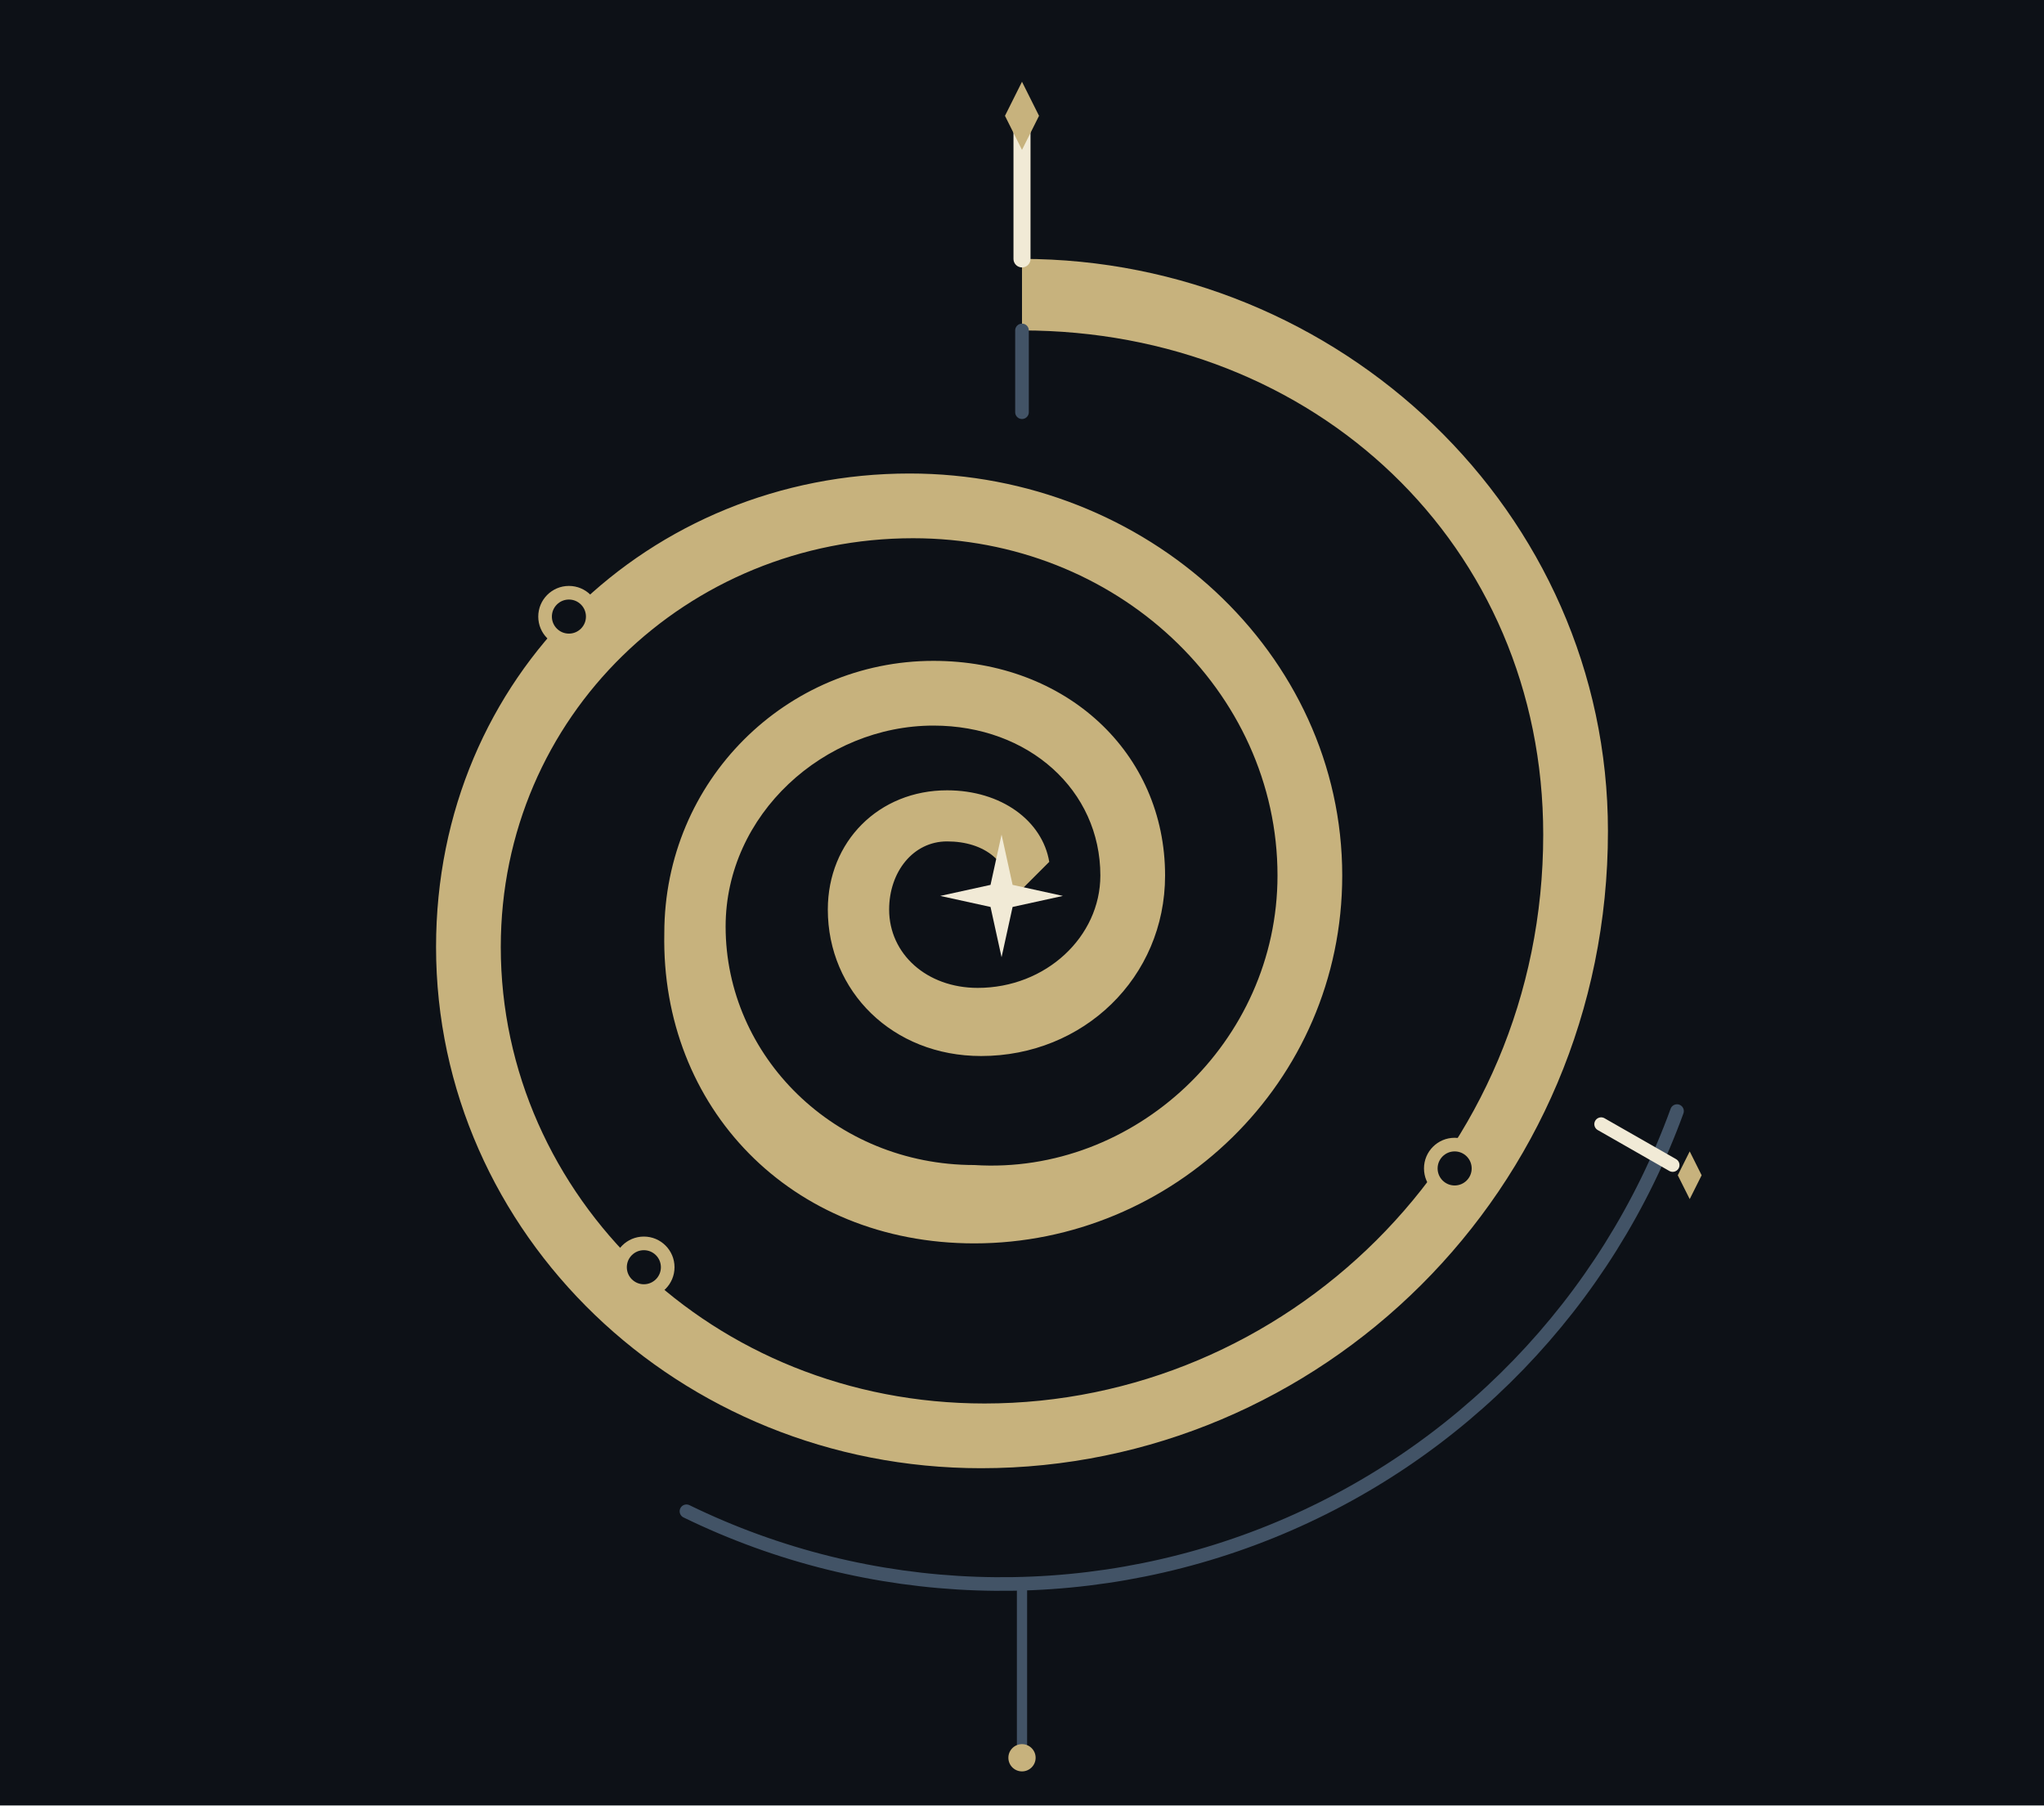
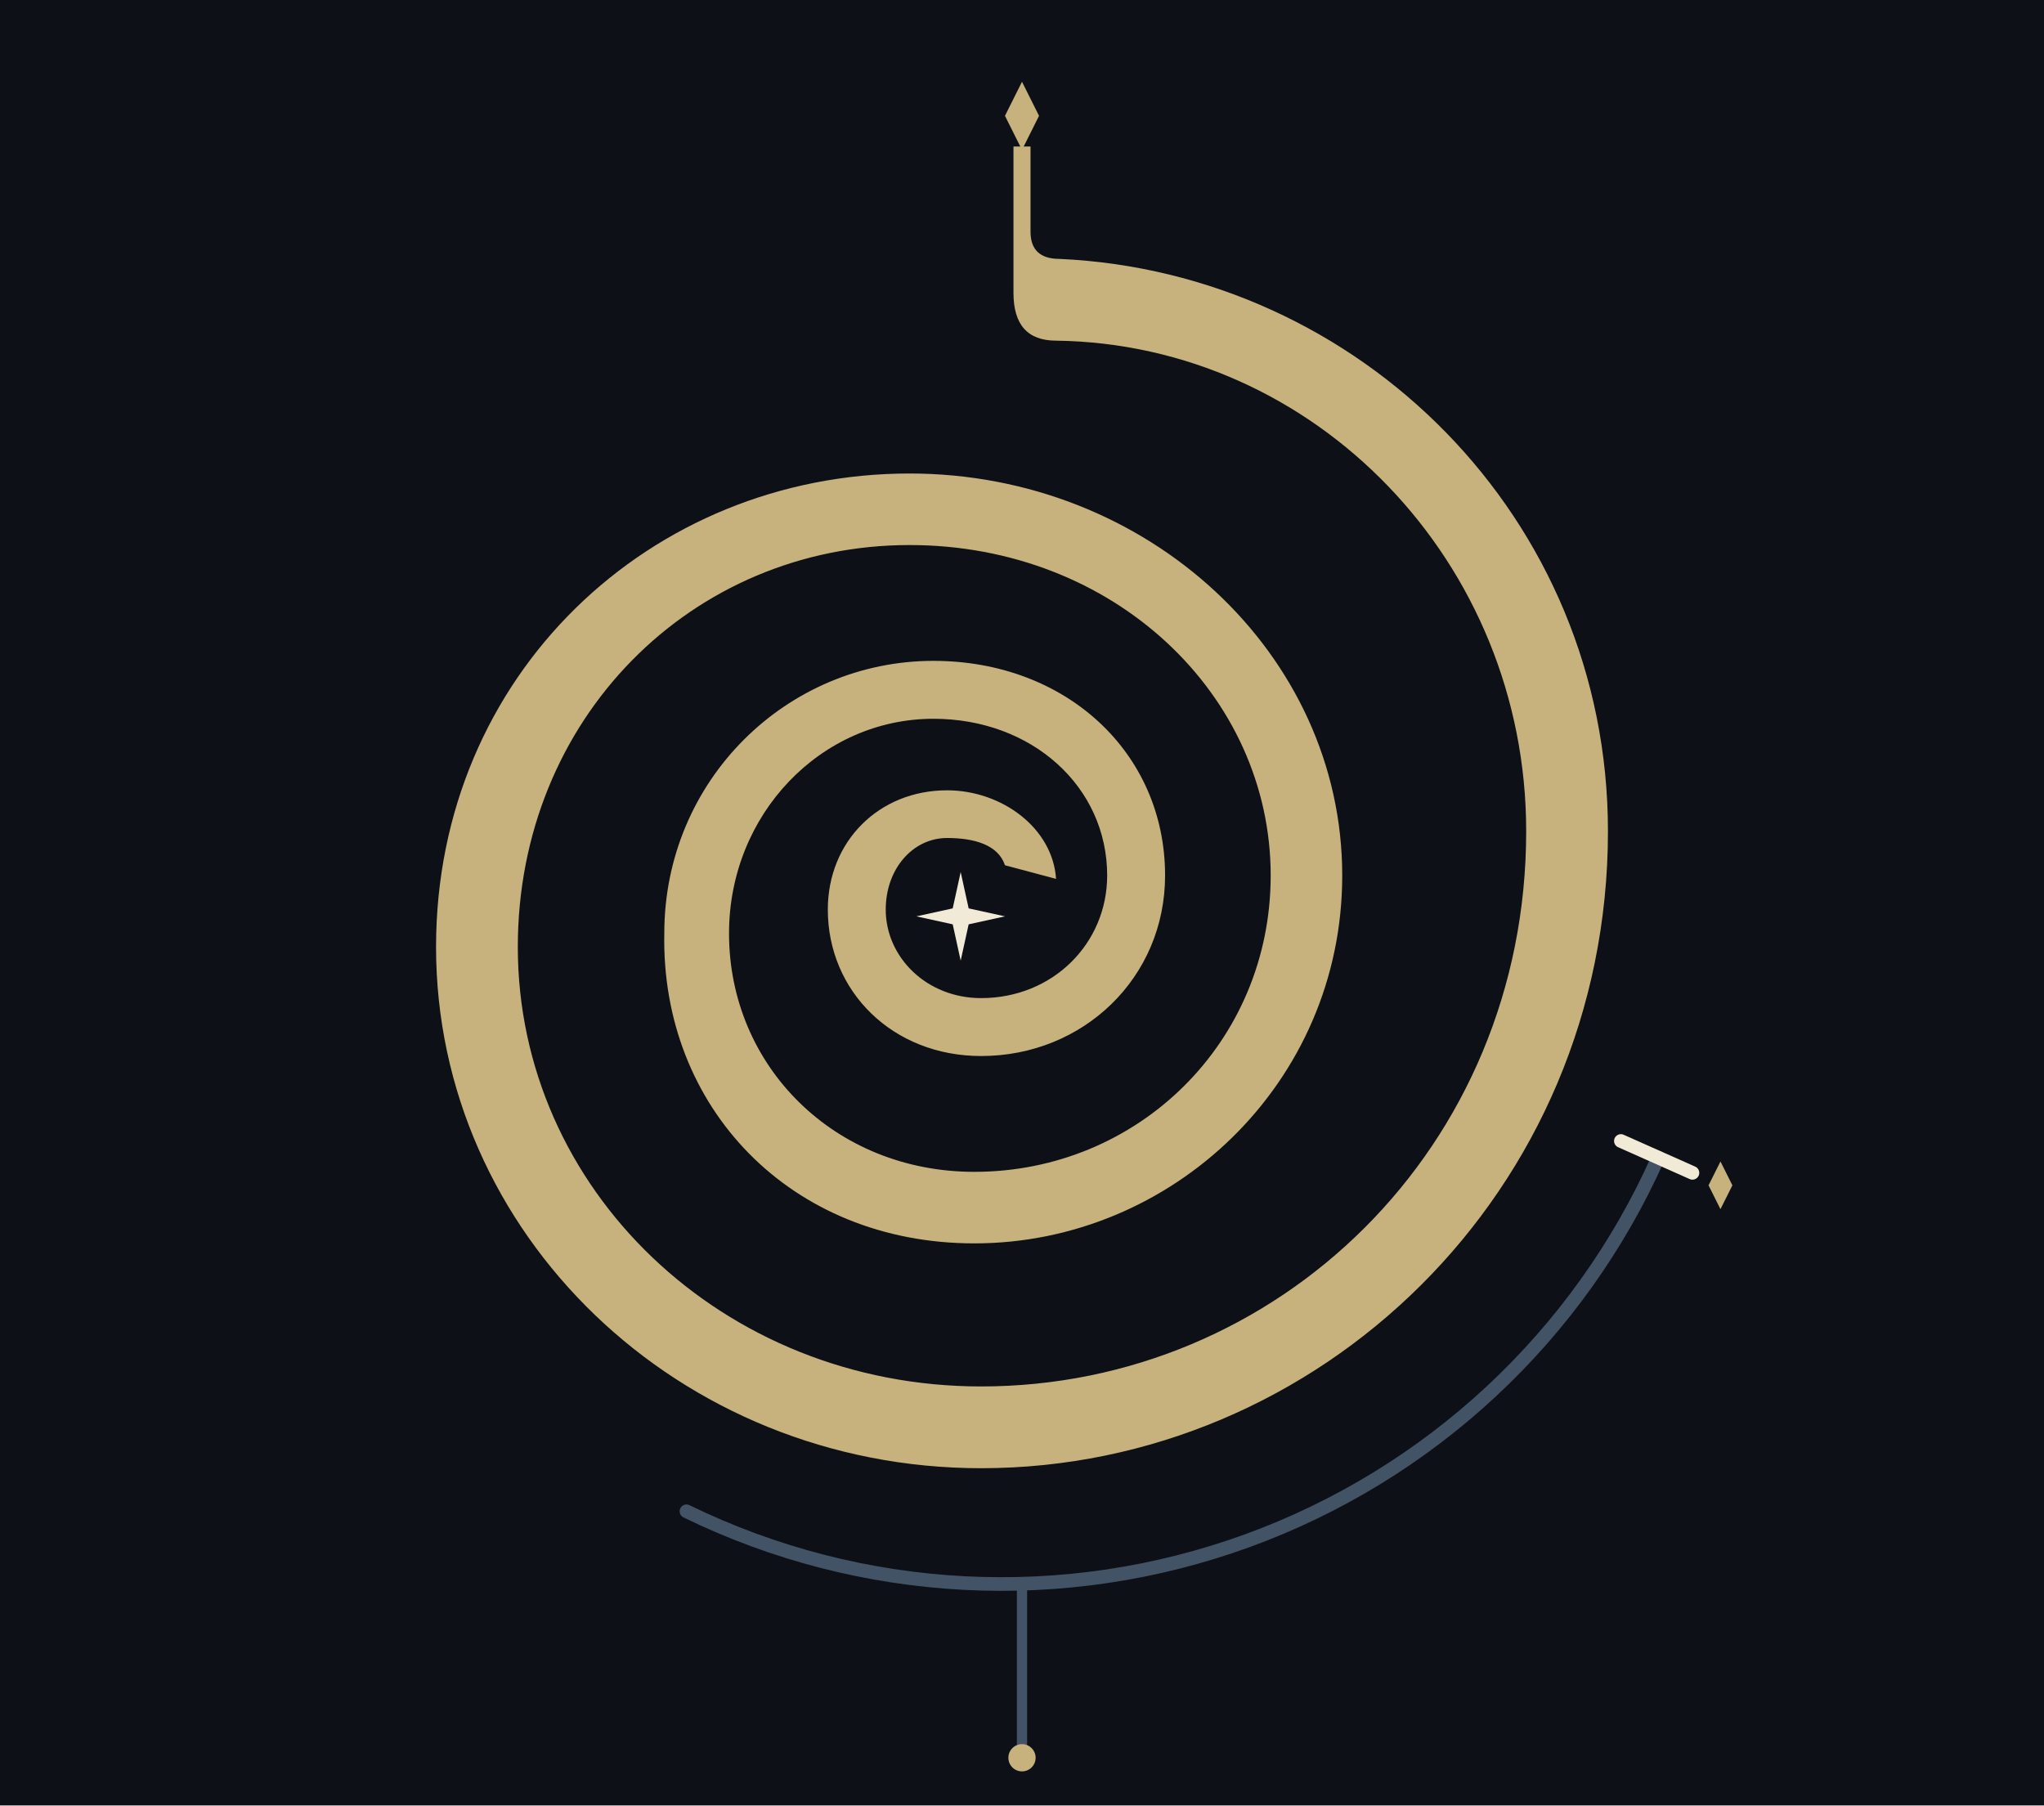
<svg xmlns="http://www.w3.org/2000/svg" width="600" height="530" viewBox="0 0 600 530" role="img" aria-labelledby="title desc">
  <rect x="0" y="0" width="600" height="530" rx="0" fill="#0d1117" />
  <g id="frozen-clotho-seal" transform="translate(44.0 0)">
-     <g id="celestial-seal">
-       <g id="continuous-generative-thread">
-         <path d="M256 76 C349 76 428 150 428 244 C428 350 343 431 244 431 C155 431 84 362 84 278 C84 198 147 139 223 139 C293 139 350 192 350 257 C350 318 300 365 242 365 C188 365 150 325 151 274 C151 229 187 194 230 194 C269 194 298 221 298 257 C298 287 274 310 244 310 C218 310 199 291 199 267 C199 247 214 232 234 232 C250 232 262 241 264 253 L253 264 C253 253 245 247 234 247 C224 247 217 256 217 267 C217 280 228 290 243 290 C263 290 279 275 279 257 C279 232 258 213 230 213 C198 213 169 239 169 272 C169 310 201 342 242 342 C289 345 331 306 331 257 C331 203 284 158 224 158 C158 158 103 210 103 278 C103 351 165 412 245 412 C333 412 409 340 409 245 C409 160 342 97 256 97Z" fill="#c7b27d" />
-       </g>
-       <g id="stellar-origin">
-         <path d="M250 245L253.24 259.76 268 263 253.24 266.24 250 281 246.76 266.24 232 263 246.76 259.76Z" fill="#f1ead6" />
-       </g>
-       <g id="thread-axis">
-         <path d="M256 36V76" fill="none" stroke="#f1ead6" stroke-width="5" stroke-linecap="round" stroke-linejoin="round" />
-         <path d="M256 24L261.0 34 256 44 251.0 34Z" fill="#c7b27d" />
-         <path d="M256 97V121" fill="none" stroke="#425366" stroke-width="4" stroke-linecap="round" stroke-linejoin="round" />
-       </g>
-       <g id="outer-tangent">
-         <path d="M448.275 326.166 A211 211 0 0 1 157.504 443.646" fill="none" stroke="#425366" stroke-width="4" stroke-linecap="round" stroke-linejoin="round" />
-         <path d="M426 330L447 342" fill="none" stroke="#f1ead6" stroke-width="4" stroke-linecap="round" stroke-linejoin="round" />
-         <path d="M452 338L455.5 345 452 352 448.5 345Z" fill="#c7b27d" />
-       </g>
-       <circle cx="123" cy="181" r="7" fill="#0d1117" stroke="#c7b27d" stroke-width="4" />
-       <circle cx="145" cy="372" r="7" fill="#0d1117" stroke="#c7b27d" stroke-width="4" />
-       <circle cx="383" cy="343" r="7" fill="#0d1117" stroke="#c7b27d" stroke-width="4" />
+     <g id="continuous-axial-thread">
+       <path d="M253.5 43 L258.5 43 L258.5 68 Q258.5 76 267 76 C355 80 428 152 428 244 C428 350 343 431 244 431 C155 431 84 362 84 278 C84 198 147 139 223 139 C293 139 350 192 350 257 C350 318 300 365 242 365 C188 365 150 325 151 274 C151 229 187 194 230 194 C269 194 298 221 298 257 C298 287 274 310 244 310 C218 310 199 291 199 267 C199 247 214 232 234 232 C250 232 265 243 266 258 L251 254 C249 248 242 246 234 246 C224 246 216 255 216 267 C216 281 228 293 244 293 C265 293 281 277 281 257 C281 231 259 211 230 211 C197 211 170 239 170 274 C170 313 201 344 242 344 C290 344 329 306 329 257 C329 204 283 160 223 160 C159 160 108 211 108 278 C108 349 168 407 244 407 C331 407 404 337 404 244 C404 165 342 101 266 100 Q253.5 100 253.5 86 Z" fill="#c7b27d" />
+     </g>
+     <g id="stellar-origin">
+       <path d="M238 256L240.34 266.66 251 269 240.34 271.34 238 282 235.66 271.34 225 269 235.66 266.66Z" fill="#f1ead6" />
+     </g>
+     <g id="axial-terminal">
+       <path d="M256 24L261.0 34 256 44 251.0 34Z" fill="#c7b27d" />
+     </g>
+     <g id="orbital-reference">
+       <path d="M442.758 339.821 A211 211 0 0 1 157.504 443.646" fill="none" stroke="#425366" stroke-width="4" stroke-linecap="round" stroke-linejoin="round" />
+       <path d="M431.796 334.941L452.807 344.296" fill="none" stroke="#f1ead6" stroke-width="4" stroke-linecap="round" stroke-linejoin="round" />
+       <path d="M461.029 340.956L464.529 347.956 461.029 354.956 457.529 347.956Z" fill="#c7b27d" />
    </g>
  </g>
  <path d="M300.0 466V512" fill="none" stroke="#425366" stroke-width="3" stroke-linecap="round" stroke-linejoin="round" />
  <circle cx="300.0" cy="516" r="4" fill="#c7b27d" />
</svg>
